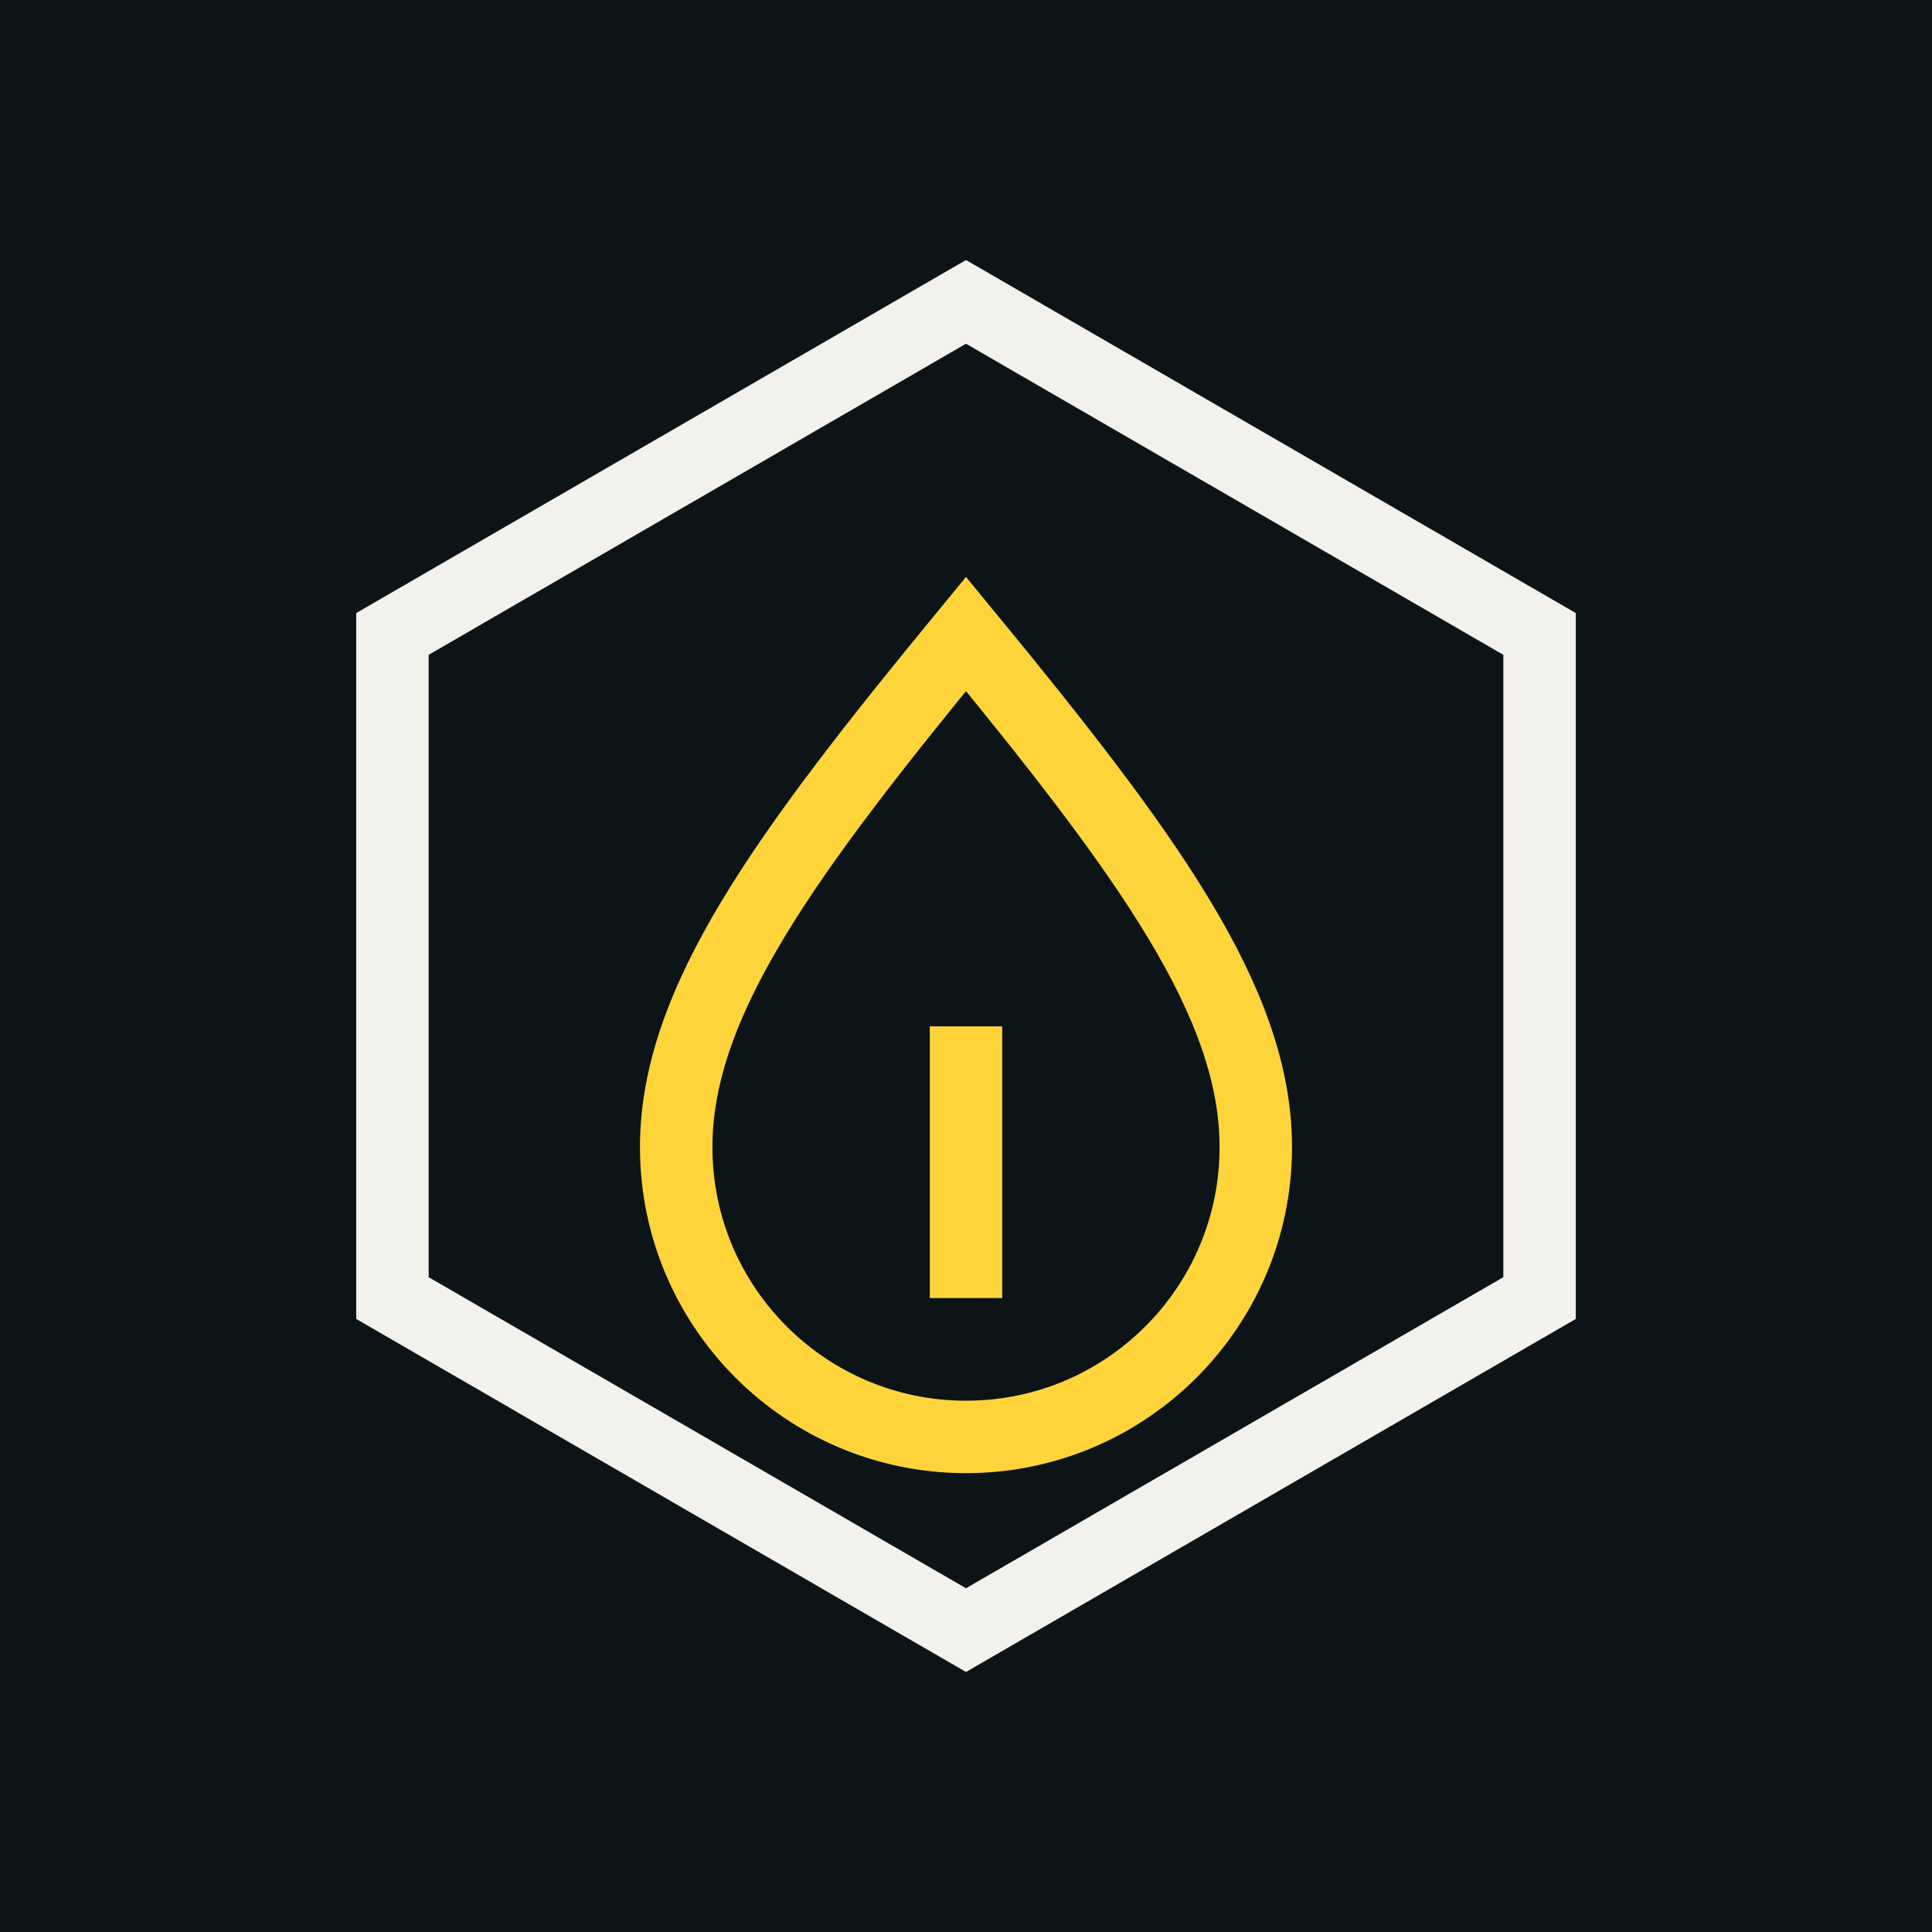
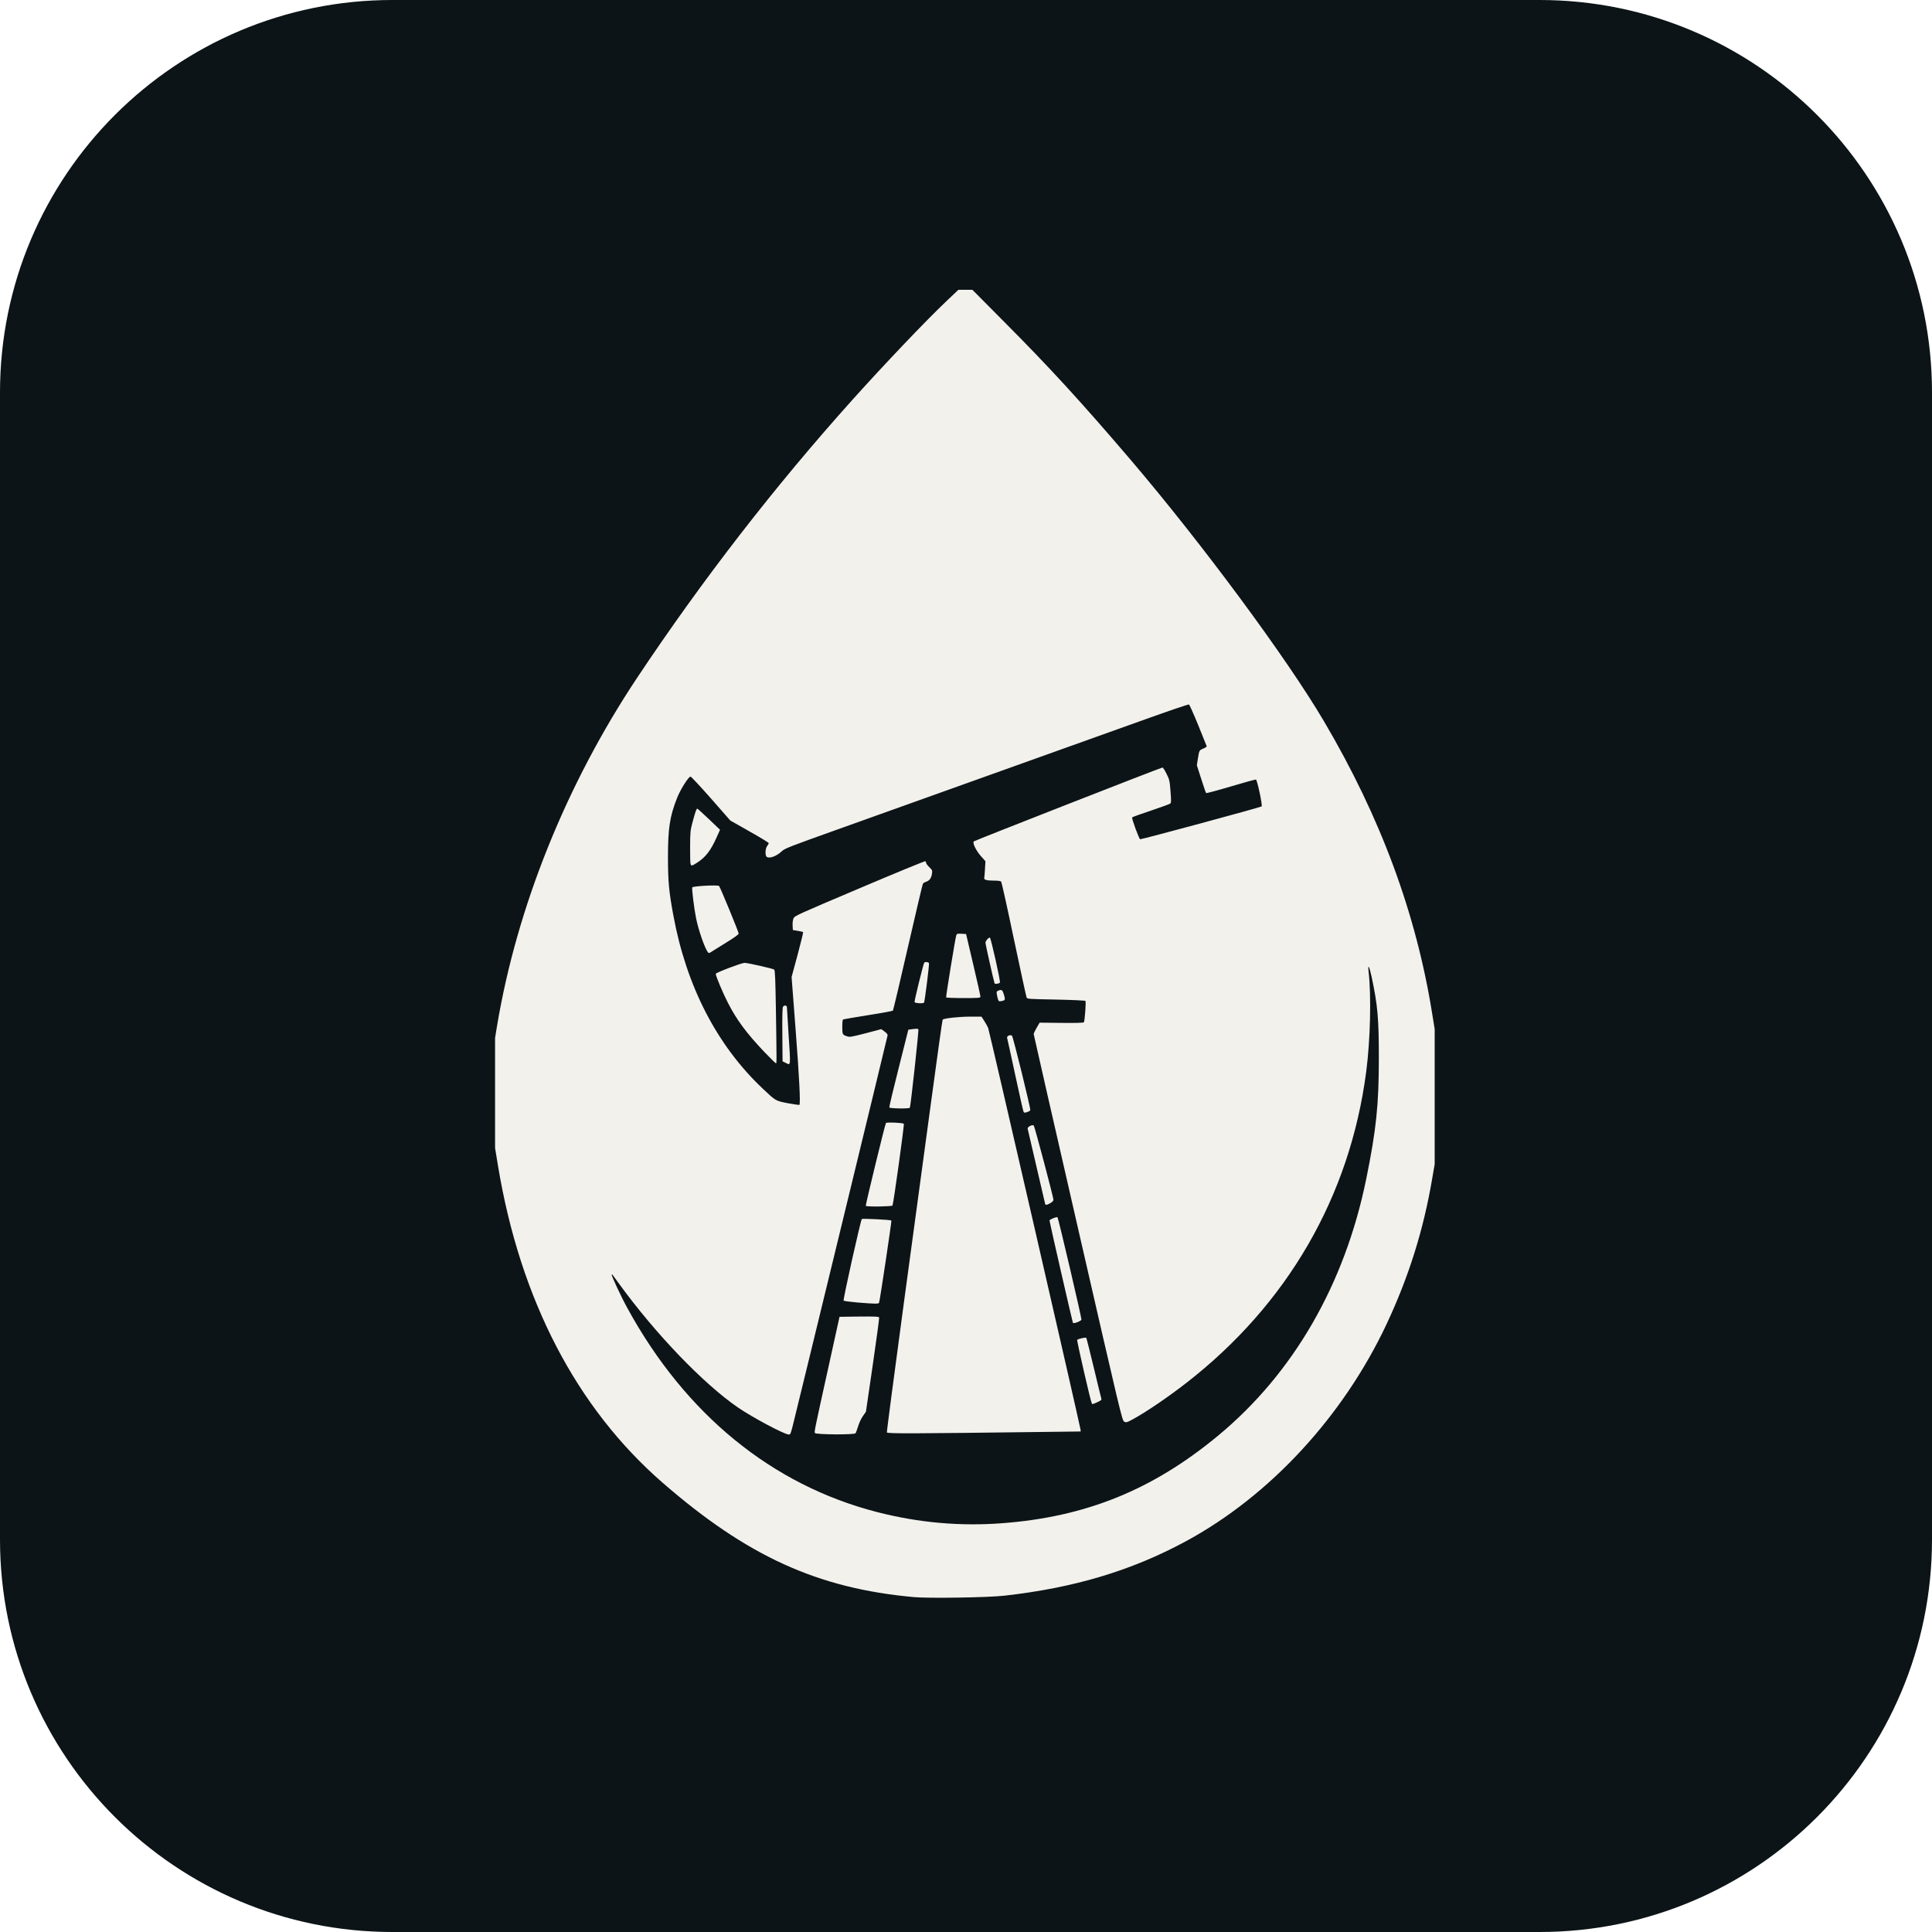
<svg xmlns="http://www.w3.org/2000/svg" viewBox="0 0 64 64">
-   <rect width="64" height="64" fill="#0c1417" />
-   <path d="M32 10 51 21v22L32 54 13 43V21L32 10Z" fill="none" stroke="#f3f1ec" stroke-width="2.4" />
-   <path d="M32 21c6 7.3 9.6 12.2 9.6 17A9.6 9.6 0 0 1 32 47.6 9.6 9.6 0 0 1 22.4 38C22.4 33.2 26 28.3 32 21Z" fill="none" stroke="#ffd43a" stroke-width="2.4" />
-   <path d="M32 34v9" stroke="#ffd43a" stroke-width="2.4" />
+   <rect width="64" height="64" rx="13" fill="#0c1417" />
+   <g transform="translate(16.4 9.6) scale(0.0262)">
+     <path fill="#f3f1ec" fill-rule="evenodd" d="M529.5 1652.9C407.8 1641.9 318.6 1601.2 211.5 1508C102.9 1413.4 32 1277 3.9 1108.8L0 1085.1L-0 1015.5L-0 945.8L2.5 930.6C27.6 780.4 90 625.3 179.3 491C261.7 367.2 353.5 248.6 451.9 139C491.5 94.9 544.1 39.6 570.1 14.9L585.8 0L594.6 0L603.5 0L643.5 40.3C701.2 98.2 741.7 142.5 803.6 215C893.8 320.8 1001 465.7 1048 545.5C1119.7 667.1 1164.7 788.7 1184.9 915.6L1188 934.7L1188 1020.1L1188 1105.5L1185 1123C1174 1188.2 1155.4 1247.5 1127.3 1307.5C1072.3 1424.6 979.3 1525.2 872.9 1582.6C804.3 1619.6 732.1 1641.2 644 1651.1C623.1 1653.5 548.3 1654.6 529.5 1652.9ZM641 1559.5C747.3 1551.5 831.7 1517.2 914.5 1448.5C1009.5 1369.7 1074.3 1257.3 1101.4 1124.5C1114.1 1062.3 1117.4 1030.3 1117.4 972C1117.4 921.2 1116 905 1108.3 868.8C1105.5 855.7 1103.2 851.4 1104.4 861.6C1108 892.7 1106.7 948.2 1101.4 988.8C1080.8 1146.3 1002 1282.6 874 1382.1C850.2 1400.6 822.7 1419.2 806.3 1428.1C798.5 1432.3 797.9 1432.4 795.4 1431C792.8 1429.5 791.5 1424.1 736.9 1186C706.2 1052.1 681 941.8 681 941C681 940.2 682.7 936.6 684.8 933L688.5 926.6L716.1 926.9C735.4 927.1 744 926.8 744.5 926.1C745.6 924.1 747.4 900 746.4 899.1C745.9 898.6 729.1 897.8 709.2 897.4C673.5 896.7 672.8 896.7 672 894.6C671.5 893.4 664.3 860.4 656 821.1C647.8 781.8 640.5 749.1 639.9 748.3C639.1 747.4 636.1 747 630.3 747C621.7 747 617.8 745.9 618.5 743.7C618.7 743.1 619.1 738 619.4 732.5L620 722.5L614.5 716.3C608.2 709.3 603.3 699.2 605.3 697.4C606.6 696.2 842.1 604 843.9 604C844.5 604 846.8 607.5 848.9 611.8C852.7 619.3 852.9 620.4 854 634C854.9 645.6 854.9 648.5 853.8 649.5C853.1 650.2 842 654.2 829.3 658.5C816.5 662.7 805.8 666.6 805.5 667.1C804.7 668.4 814.1 694.1 815.6 694.7C816.9 695.2 968 654.3 969.2 653.2C970.5 651.9 963.6 619.5 962 619.2C961.2 619.1 946.8 623 930.1 628C913.4 633 899.4 636.7 899 636.3C898.6 635.9 895.8 627.8 892.8 618.3L887.3 601.2L888.6 592.9C890.4 582 890.2 582.3 895.6 580C898.1 578.9 900 577.6 899.8 577.2C899.6 576.7 894.8 564.8 889.1 550.6C883.3 536.4 878 524.6 877.3 524.3C876.6 524 852 532.3 822.8 542.8C754.3 567.3 620.8 615.1 432.5 682.5C371.4 704.3 366.2 706.4 362.5 709.9C356.1 716.1 346.6 719.6 343.4 716.9C341.2 715.1 341.6 706.4 344 703.3C345.1 701.9 346 700.2 346 699.6C346 699 335.1 692.3 321.7 684.8L297.4 671L273.1 643.3C259.6 628 248 615.5 247.1 615.5C244.6 615.5 234.3 631.8 230.1 642.5C220.9 665.9 218.6 680.8 218.6 717C218.6 747.6 219.7 760.3 225.5 791.5C242 880.6 280.5 955.2 338 1009.6C355.1 1025.8 354.5 1025.4 370.4 1028.5C378 1029.9 384.5 1030.8 384.8 1030.5C386.3 1029 384.6 995 379.9 934.2L374.9 868.9L382.5 840.8C386.6 825.3 389.8 812.4 389.5 812.1C389.1 811.8 386.1 811 382.7 810.5L376.5 809.5L376.2 803.8C376 800.6 376.5 796.7 377.3 794.8C378.7 791.6 380.8 790.6 460.8 756.7C506 737.5 543.4 722.1 544 722.5C544.5 722.8 545 723.8 545 724.6C545 725.4 546.8 727.9 549 730C552.8 733.7 553 734.2 552.4 738.2C551.6 743.8 549.3 747 545.1 748.4C543.2 749 541.3 750.2 540.9 751C540.4 751.8 531.9 788 521.9 831.5C512 875 503.4 910.9 503 911.4C502.5 911.9 488.5 914.5 471.8 917.1C455.1 919.8 440.9 922.2 440.2 922.5C439.4 922.8 439 925.6 439 931.8C439 941.6 439.2 942 445.2 943.9C448.5 945 450.8 944.6 468.6 940L488.3 934.8L492.4 937.8C495 939.6 496.4 941.4 496.3 942.6C496.1 944.4 382.4 1412.3 376.3 1436.5C373.6 1447 373.4 1447.5 371 1447.3C364.6 1446.6 325.2 1425.6 307 1413.1C263.4 1383.1 203.1 1320.4 157 1257C152.4 1250.7 148.5 1245.3 148.3 1245.1C148.1 1244.9 147.8 1244.9 147.5 1245.2C146.7 1245.9 159.5 1273.4 167 1287C240.5 1421.7 350.1 1511.3 483.4 1545.5C535.7 1558.9 587.9 1563.5 641 1559.5ZM404.3 1445.4C403.6 1443.5 404.1 1440.8 421.3 1363L435.5 1298.5L460.3 1298.2C480.4 1298 485.1 1298.2 485.6 1299.3C485.9 1300.1 482.2 1327.2 477.5 1359.6L468.9 1418.5L465.1 1424C462.9 1427.1 460.2 1432.8 459 1437C457.7 1441.1 456.3 1445.1 455.7 1445.8C454.1 1447.8 405.1 1447.5 404.3 1445.4ZM495.4 1444.7C495.1 1443.9 504.6 1371.7 516.4 1284.3C528.3 1197 544.1 1080 551.6 1024.5C559.1 969 565.5 923.2 565.9 922.8C567.4 921.1 586.5 919 600.3 919L615 919L618.5 924.4C620.4 927.4 622.6 931.3 623.4 933.2C624.8 936.2 739.6 1435.5 740.2 1441L740.5 1443.5L692 1444.1C526.8 1446.2 496.1 1446.3 495.4 1444.7ZM754.4 1407.8C753 1405.5 735.3 1328.5 736 1327.7C737.3 1326.3 747 1324.1 747.6 1325.2C747.9 1325.7 752.2 1342.9 757.1 1363.3C762 1383.8 766.3 1401.3 766.6 1402.2C767 1403.6 765.8 1404.5 761.4 1406.5C754.8 1409.4 755.3 1409.3 754.4 1407.8ZM730.6 1306.1C730 1305.1 701 1178.5 701 1176.8C701 1175.4 710.1 1171.7 711.1 1172.7C712.3 1173.9 742 1301.2 741.4 1302.2C740 1304.4 731.4 1307.5 730.6 1306.1ZM458 1280.4C449 1279.6 441.2 1278.6 440.7 1278.1C439.7 1277.1 462.2 1176.4 463.7 1174.9C464.6 1174 500.2 1175.8 501.1 1176.8C501.6 1177.4 486.6 1277.8 485.5 1280.8C485 1282.3 480.1 1282.2 458 1280.4ZM468.7 1158.2C468.2 1157.4 493 1055.2 494.2 1053.5C495 1052.2 515.6 1053.1 516.8 1054.5C517.6 1055.4 504 1153.7 502.5 1157.8C502 1159.1 469.5 1159.6 468.7 1158.2ZM695.5 1155.8C695.3 1155.1 690.3 1133.8 684.5 1108.5C678.7 1083.2 673.7 1061.7 673.4 1060.8C672.7 1058.5 679.4 1055 681.1 1056.7C682.3 1057.9 705.9 1147.2 706 1150.5C706 1151.8 704.6 1153.3 702 1154.8C697.6 1157.3 696.1 1157.5 695.5 1155.8ZM668 1038.7C667.5 1037.5 662.8 1016.5 657.5 992C652.2 967.5 647.7 946.7 647.4 945.8C646.7 943.4 651.8 941.3 653.6 943.2C655.1 944.8 677.4 1035.5 676.7 1037.3C676.4 1038 674.6 1039.1 672.6 1039.7C669.2 1040.8 668.8 1040.7 668 1038.7ZM498.5 1033.8C498.2 1033.1 503.5 1010.7 510.3 984L522.5 935.5L528.4 934.7C531.8 934.2 534.7 934.3 535.2 934.8C536 935.6 525.5 1032.3 524.4 1034.2C523.5 1035.6 499 1035.2 498.5 1033.8ZM367 977.2L363.5 975.5L363.2 941.6C363 917.4 363.3 907.3 364.1 906.4C366 904.1 369 904.7 369 907.2C369 908.5 369.9 923.2 371 940C373.8 983.4 374.1 980.8 367 977.2ZM340.6 963.8C318 940 305.5 923.2 294.4 901.5C288.2 889.5 279 867.6 279 864.9C279 863.4 311.6 851 315.5 851C319.6 851 351.6 858.3 352.9 859.5C354 860.6 354.4 870.6 355.1 911.7C356.1 978.3 356.1 978 355.1 978C354.6 978 348.1 971.6 340.6 963.8ZM530.4 900.6C529.9 899.3 541.3 852.9 542.6 850.8C543.5 849.4 548 849.9 548.6 851.4C549.2 852.9 543.3 899.7 542.4 901.2C541.5 902.7 531 902.1 530.4 900.6ZM636.1 897.7C635.6 896.5 634.9 893.6 634.5 891.3C633.9 887.3 634 887 636.6 886C640.6 884.4 641.6 885.2 643.5 891.6C645.3 897.8 645 898.4 640.2 899.3C637.4 899.9 636.8 899.6 636.1 897.7ZM570.3 894.7C569.8 893.8 581.9 819.6 583.1 816.2C583.9 814.1 584.5 813.9 589.7 814.2L595.5 814.5L604.7 853.5C609.8 875 613.8 893.2 613.7 894C613.5 895.3 610.3 895.5 592.1 895.5C580.4 895.5 570.6 895.1 570.3 894.7ZM631.5 876.8C630.4 873.6 620 827.4 620 825.5C620 823.4 623.7 819 625.6 819C626.8 819 639.4 875.1 638.3 876C636.6 877.5 632 878.1 631.5 876.8ZM269.2 837.7C265.3 833 257.2 809.9 254.1 794.4C251.7 782.5 248.6 757.4 249.3 755.6C250 753.9 281.6 752.2 283.2 753.8C284.7 755.3 308 811.9 308 814C308 815.1 302.3 819.2 291.2 826C282 831.7 273.6 837 272.4 837.7C270.7 838.8 270.1 838.8 269.2 837.7ZM247.2 726.2C246.8 725.3 246.5 715.5 246.6 704.5C246.7 685.5 246.8 683.9 249.7 673C253.2 660 254.6 656 255.7 656C256.2 656.1 262.8 662.1 270.5 669.4L284.4 682.7L280.5 691.5C272.8 708.8 266.5 717.1 255.8 724.1C248.9 728.5 248.2 728.7 247.2 726.2Z" />
+   </g>
</svg>
